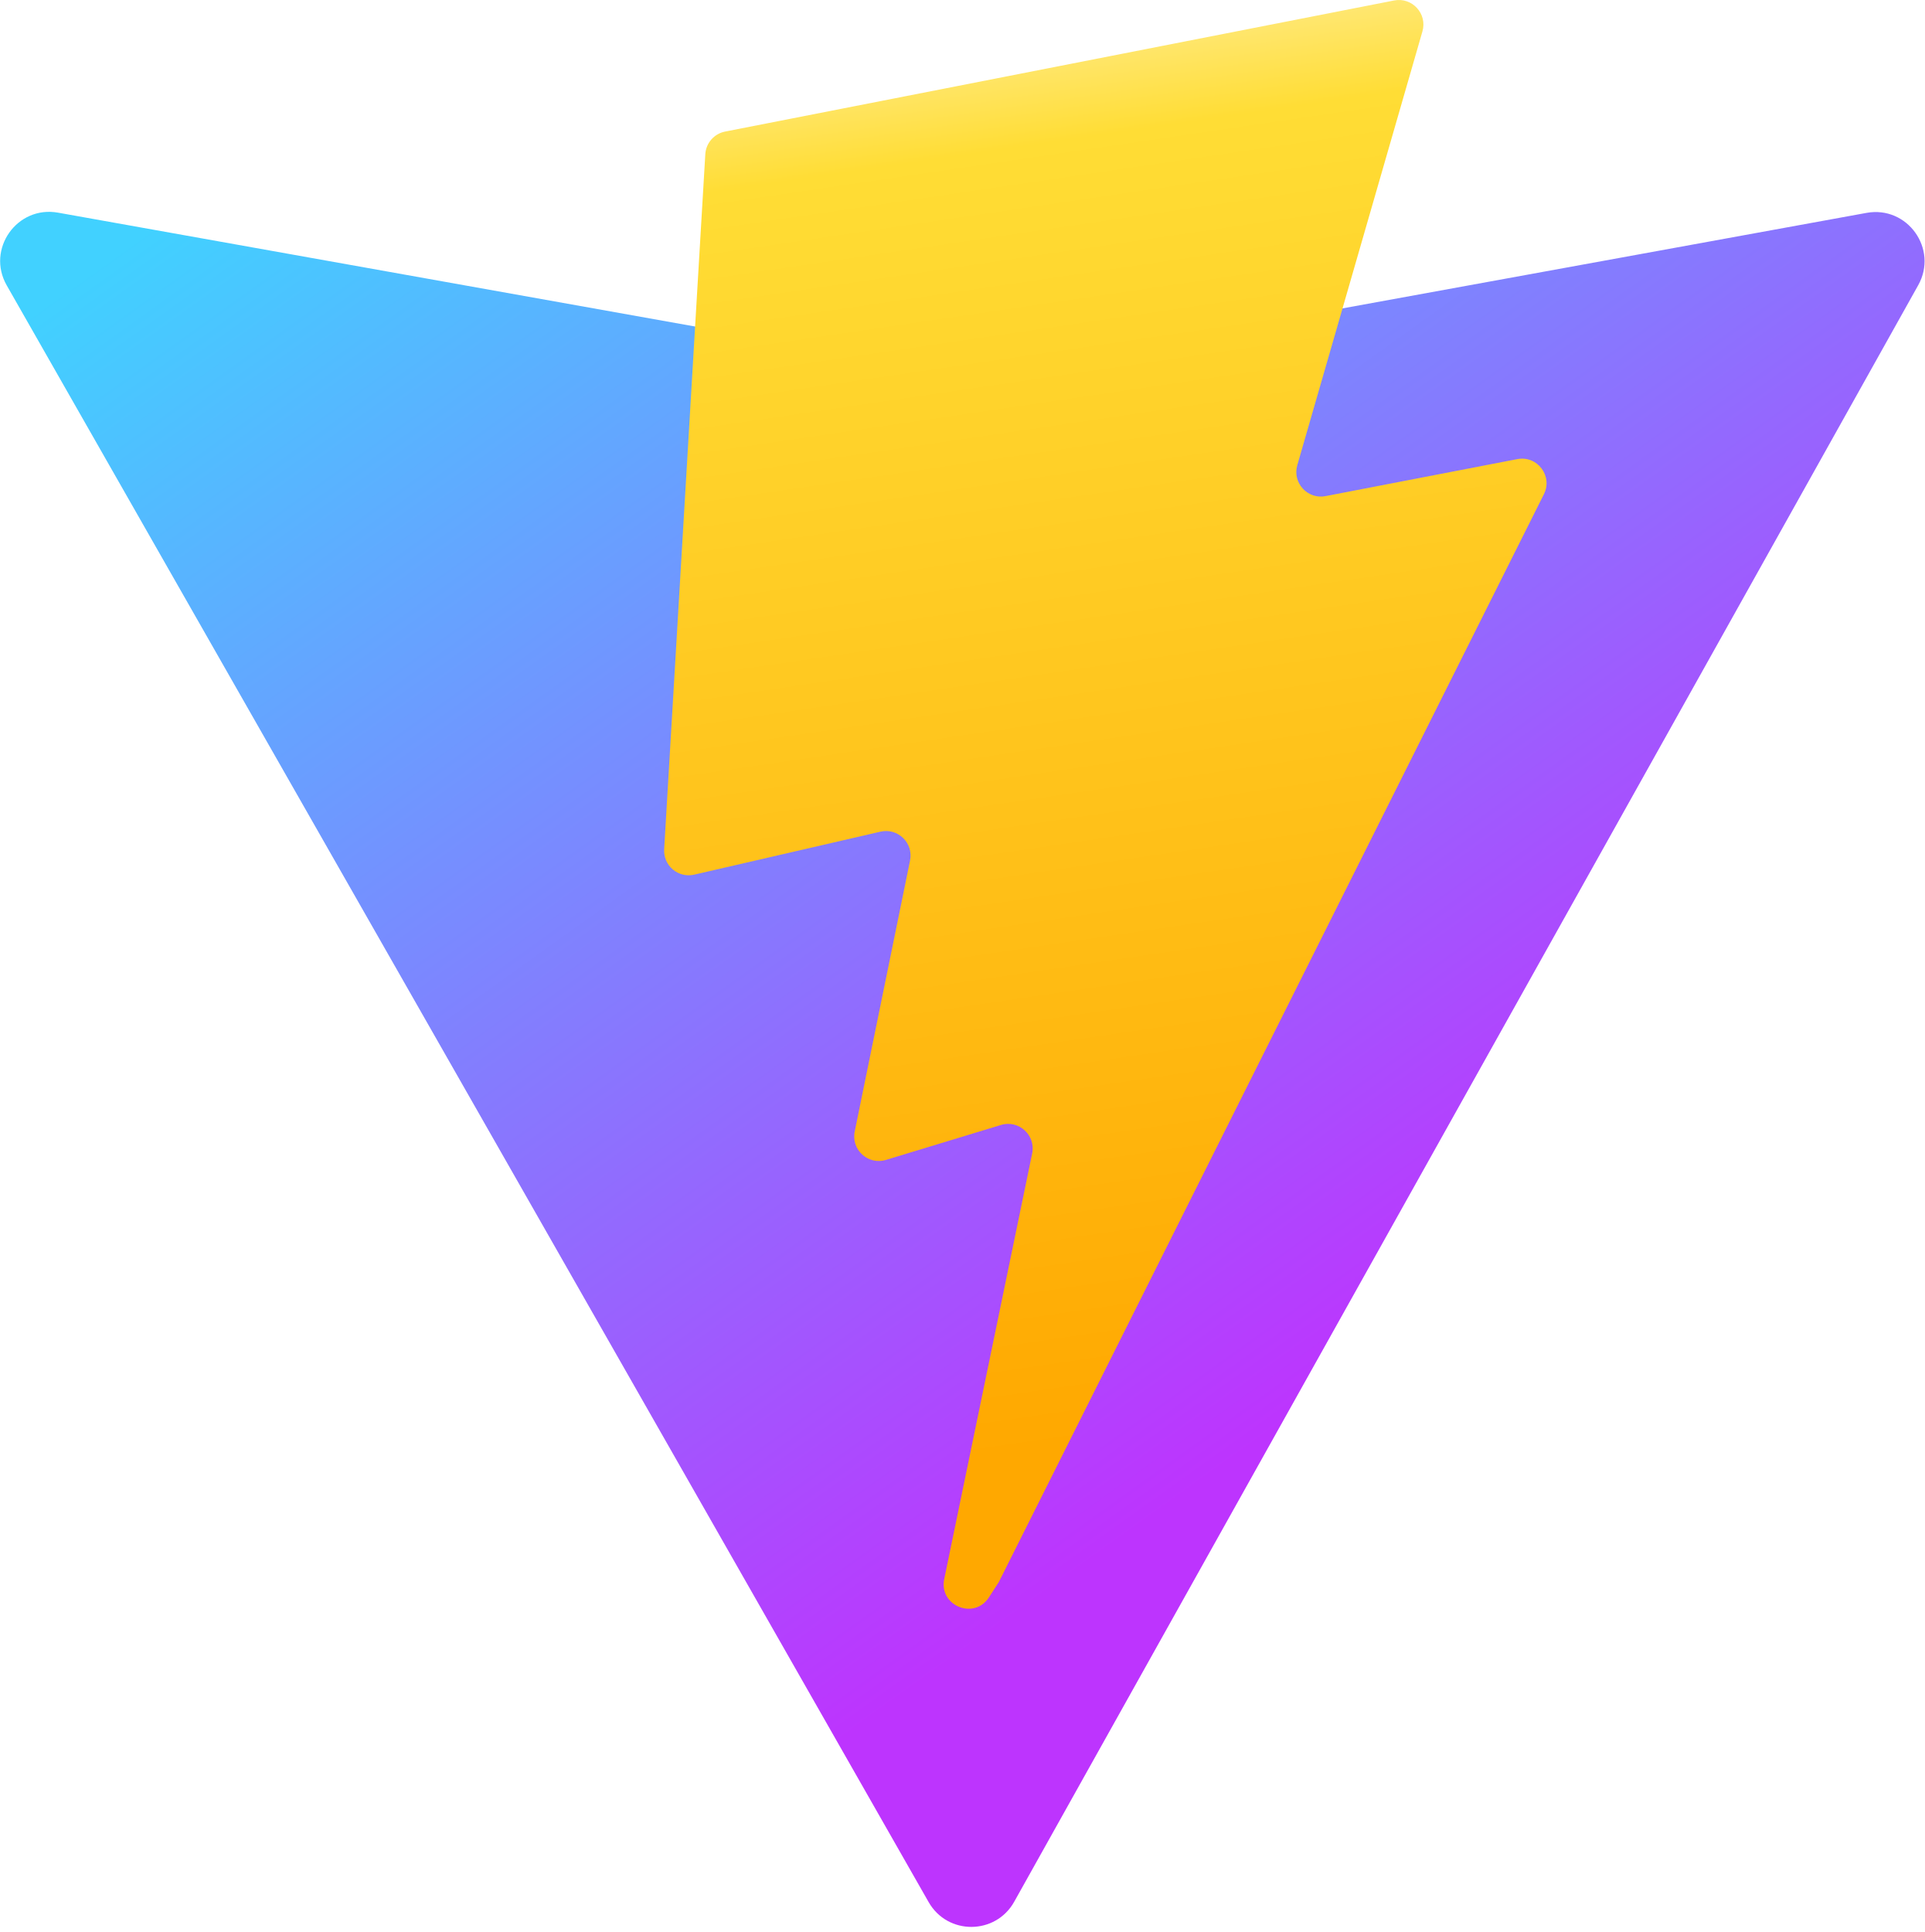
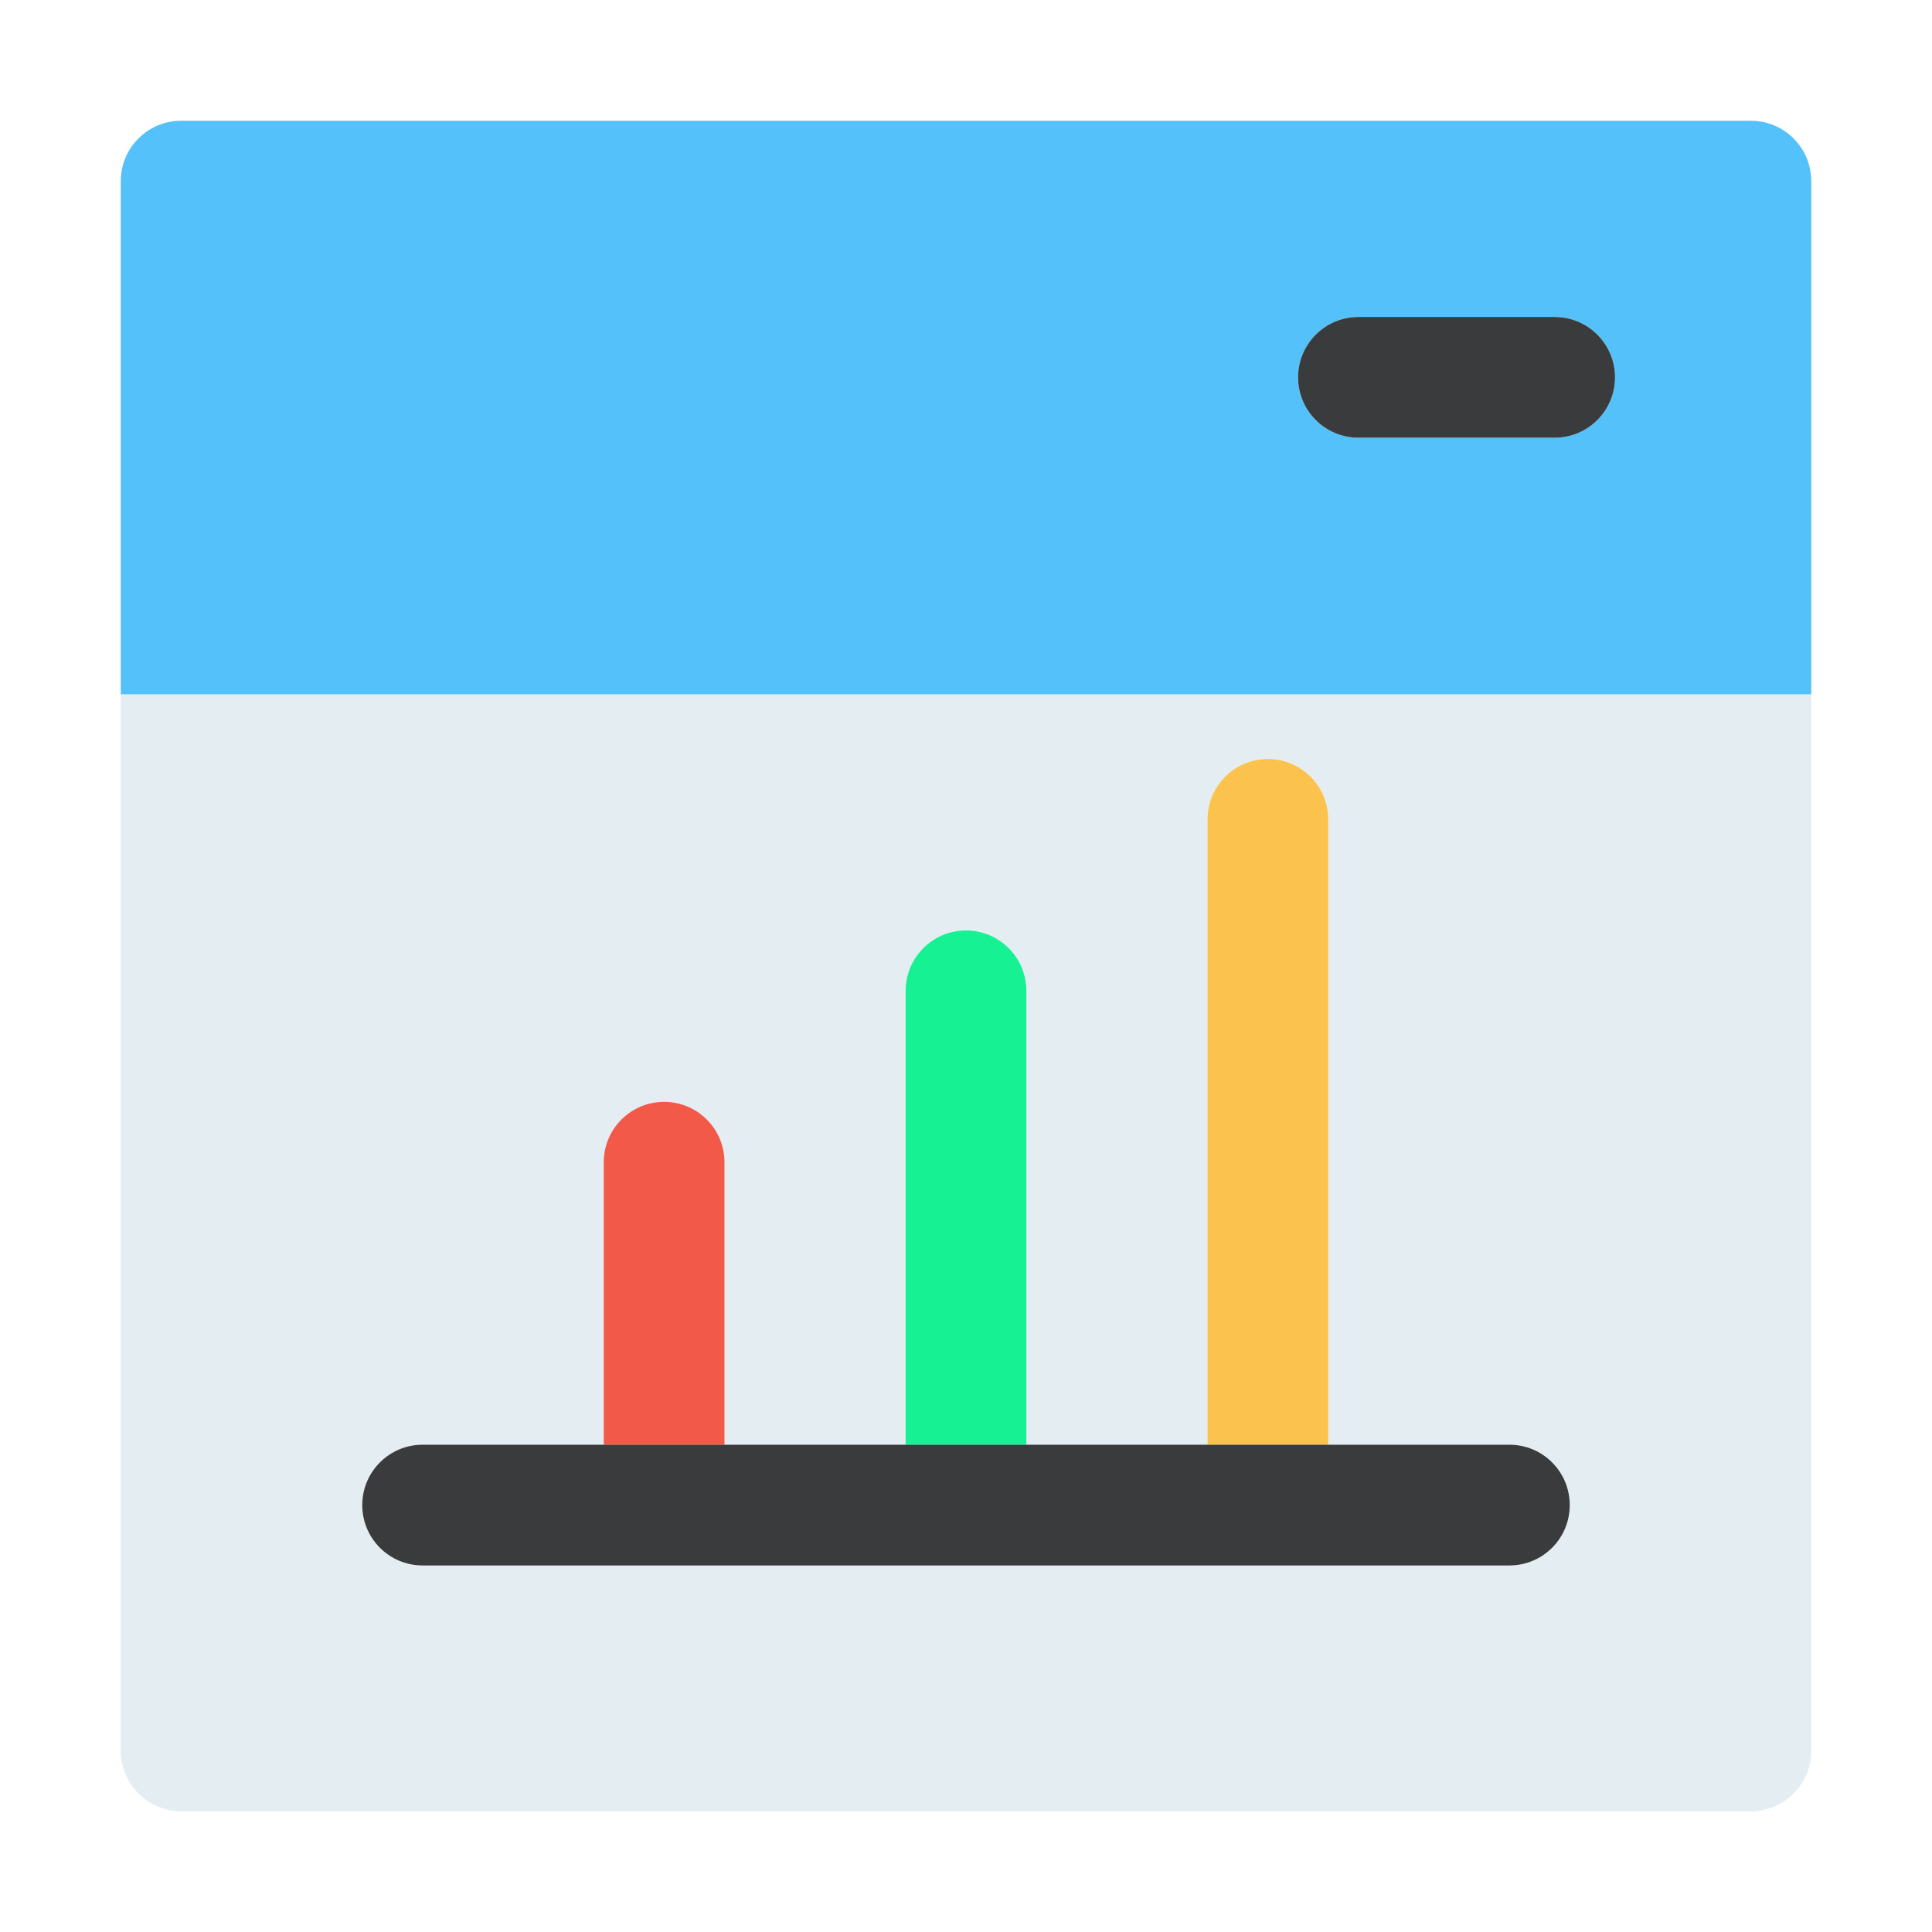
- <svg xmlns="http://www.w3.org/2000/svg" aria-hidden="true" role="img" class="iconify iconify--logos" width="31.88" height="32" preserveAspectRatio="xMidYMid meet" viewBox="0 0 256 257">
-   <defs>
-     <linearGradient id="IconifyId1813088fe1fbc01fb466" x1="-.828%" x2="57.636%" y1="7.652%" y2="78.411%">
-       <stop offset="0%" stop-color="#41D1FF" />
-       <stop offset="100%" stop-color="#BD34FE" />
-     </linearGradient>
-     <linearGradient id="IconifyId1813088fe1fbc01fb467" x1="43.376%" x2="50.316%" y1="2.242%" y2="89.03%">
-       <stop offset="0%" stop-color="#FFEA83" />
-       <stop offset="8.333%" stop-color="#FFDD35" />
-       <stop offset="100%" stop-color="#FFA800" />
-     </linearGradient>
-   </defs>
-   <path fill="url(#IconifyId1813088fe1fbc01fb466)" d="M255.153 37.938L134.897 252.976c-2.483 4.44-8.862 4.466-11.382.048L.875 37.958c-2.746-4.814 1.371-10.646 6.827-9.67l120.385 21.517a6.537 6.537 0 0 0 2.322-.004l117.867-21.483c5.438-.991 9.574 4.796 6.877 9.62Z" />
-   <path fill="url(#IconifyId1813088fe1fbc01fb467)" d="M185.432.063L96.44 17.501a3.268 3.268 0 0 0-2.634 3.014l-5.474 92.456a3.268 3.268 0 0 0 3.997 3.378l24.777-5.718c2.318-.535 4.413 1.507 3.936 3.838l-7.361 36.047c-.495 2.426 1.782 4.5 4.151 3.78l15.304-4.649c2.372-.72 4.652 1.36 4.15 3.788l-11.698 56.621c-.732 3.542 3.979 5.473 5.943 2.437l1.313-2.028l72.516-144.72c1.215-2.423-.88-5.186-3.54-4.672l-25.505 4.922c-2.396.462-4.435-1.77-3.759-4.114l16.646-57.705c.677-2.35-1.37-4.583-3.769-4.113Z" />
+ <svg xmlns="http://www.w3.org/2000/svg" id="Dashboard" style="enable-background:new 0 0 32 32;" version="1.1" viewBox="0 0 32 32" xml:space="preserve">
+   <style type="text/css">
+ 	.st0{fill:#E4EDF2;}
+ 	.st1{fill:#55C1FA;}
+ 	.st2{fill:#393B3D;}
+ 	.st3{fill:#F25949;}
+ 	.st4{fill:#16F293;}
+ 	.st5{fill:#FBC34E;}
+ </style>
+   <g>
+     <path class="st0" d="M2,11.5V29c0,0.55,0.45,1,1,1h26c0.55,0,1-0.45,1-1V11.5H2z M7,23.929h3V19.25c0-0.553,0.448-1,1-1   s1,0.447,1,1v4.679h3v-7.518c0-0.552,0.448-1,1-1s1,0.448,1,1v7.518h3V13.571c0-0.552,0.447-1,1-1s1,0.448,1,1v10.357h3   c0.553,0,1,0.447,1,1s-0.447,1-1,1H7c-0.552,0-1-0.447-1-1S6.448,23.929,7,23.929z" />
+     <path class="st1" d="M29,2H3C2.448,2,2,2.448,2,3v8.5h28V3C30,2.448,29.553,2,29,2z M25.75,7.25H22.5c-0.553,0-1-0.448-1-1   s0.447-1,1-1h3.25c0.553,0,1,0.448,1,1S26.303,7.25,25.75,7.25z" />
+     <path class="st2" d="M25.75,5.25H22.5c-0.553,0-1,0.448-1,1s0.447,1,1,1h3.25c0.553,0,1-0.448,1-1S26.303,5.25,25.75,5.25z" />
+     <path class="st3" d="M12,19.25c0-0.553-0.448-1-1-1s-1,0.447-1,1v4.679h2V19.25z" />
+     <path class="st4" d="M17,16.411c0-0.552-0.448-1-1-1s-1,0.448-1,1v7.518h2V16.411z" />
+     <path class="st5" d="M22,13.571c0-0.552-0.447-1-1-1s-1,0.448-1,1v10.357h2V13.571z" />
+     <path class="st2" d="M7,25.929h18c0.553,0,1-0.447,1-1s-0.447-1-1-1h-3h-2h-3h-2h-3h-2H7c-0.552,0-1,0.447-1,1   S6.448,25.929,7,25.929z" />
+   </g>
</svg>
